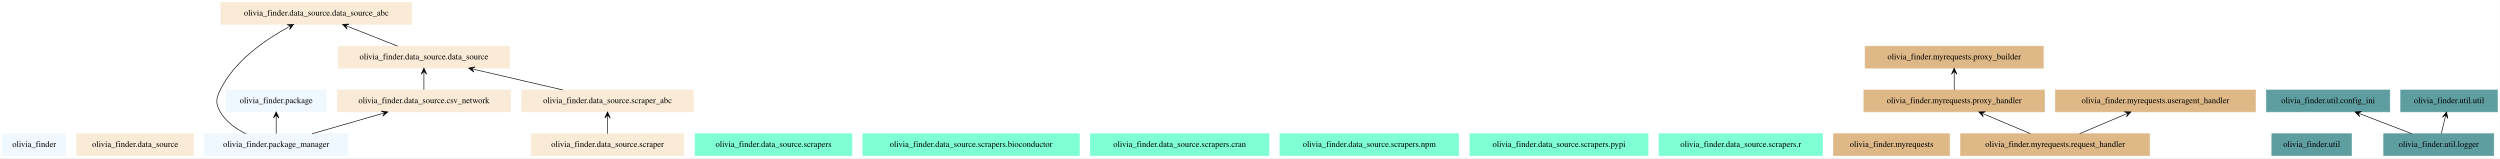
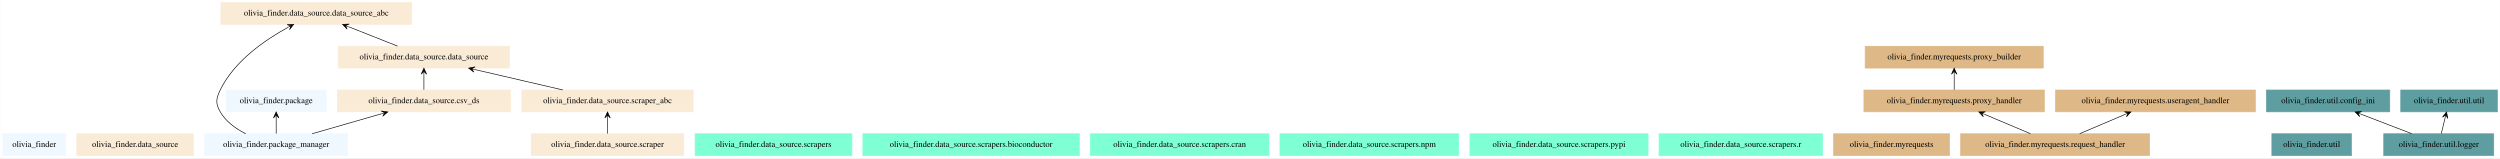
<svg xmlns="http://www.w3.org/2000/svg" width="4112pt" height="260pt" viewBox="0.00 0.00 4111.50 260.00">
  <g id="graph0" class="graph" transform="scale(1 1) rotate(0) translate(4 256)">
    <polygon fill="white" stroke="transparent" points="-4,4 -4,-256 4107.5,-256 4107.5,4 -4,4" />
    <g id="node1" class="node">
      <polygon fill="aliceblue" stroke="aliceblue" points="104,-36 0,-36 0,0 104,0 104,-36" />
      <text text-anchor="middle" x="52" y="-14.3" font-family="Times,serif" font-size="14.00">olivia_finder</text>
    </g>
    <g id="node2" class="node">
      <polygon fill="antiquewhite" stroke="antiquewhite" points="314,-36 122,-36 122,0 314,0 314,-36" />
      <text text-anchor="middle" x="218" y="-14.3" font-family="Times,serif" font-size="14.00">olivia_finder.data_source</text>
    </g>
    <g id="node3" class="node">
      <polygon fill="antiquewhite" stroke="antiquewhite" points="835.5,-108 550.5,-108 550.5,-72 835.5,-72 835.5,-108" />
-       <text text-anchor="middle" x="693" y="-86.3" font-family="Times,serif" font-size="14.00">olivia_finder.data_source.csv_network</text>
+       <text text-anchor="middle" x="693" y="-86.3" font-family="Times,serif" font-size="14.00">olivia_finder.data_source.csv_ds</text>
    </g>
    <g id="node4" class="node">
      <polygon fill="antiquewhite" stroke="antiquewhite" points="834,-180 552,-180 552,-144 834,-144 834,-180" />
      <text text-anchor="middle" x="693" y="-158.3" font-family="Times,serif" font-size="14.00">olivia_finder.data_source.data_source</text>
    </g>
    <g id="edge1" class="edge">
      <path fill="none" stroke="black" d="M693,-108.3C693,-116.02 693,-125.29 693,-133.89" />
      <polygon fill="black" stroke="black" points="693,-143.9 688.5,-133.9 693,-138.9 693,-133.9 693,-133.9 693,-133.9 693,-138.9 697.5,-133.9 693,-143.9 693,-143.9" />
    </g>
    <g id="node5" class="node">
      <polygon fill="antiquewhite" stroke="antiquewhite" points="673,-252 359,-252 359,-216 673,-216 673,-252" />
      <text text-anchor="middle" x="516" y="-230.3" font-family="Times,serif" font-size="14.00">olivia_finder.data_source.data_source_abc</text>
    </g>
    <g id="edge2" class="edge">
      <path fill="none" stroke="black" d="M649.7,-180.12C625.29,-189.78 594.6,-201.91 568.79,-212.12" />
      <polygon fill="black" stroke="black" points="559.16,-215.93 566.8,-208.07 563.81,-214.09 568.46,-212.25 568.46,-212.25 568.46,-212.25 563.81,-214.09 570.11,-216.44 559.16,-215.93 559.16,-215.93" />
    </g>
    <g id="node6" class="node">
      <polygon fill="antiquewhite" stroke="antiquewhite" points="1120.5,-36 869.5,-36 869.5,0 1120.5,0 1120.5,-36" />
      <text text-anchor="middle" x="995" y="-14.3" font-family="Times,serif" font-size="14.00">olivia_finder.data_source.scraper</text>
    </g>
    <g id="node7" class="node">
      <polygon fill="antiquewhite" stroke="antiquewhite" points="1136,-108 854,-108 854,-72 1136,-72 1136,-108" />
      <text text-anchor="middle" x="995" y="-86.3" font-family="Times,serif" font-size="14.00">olivia_finder.data_source.scraper_abc</text>
    </g>
    <g id="edge3" class="edge">
      <path fill="none" stroke="black" d="M995,-36.3C995,-44.02 995,-53.29 995,-61.89" />
      <polygon fill="black" stroke="black" points="995,-71.9 990.5,-61.9 995,-66.9 995,-61.9 995,-61.9 995,-61.9 995,-66.9 999.5,-61.9 995,-71.9 995,-71.9" />
    </g>
    <g id="edge4" class="edge">
      <path fill="none" stroke="black" d="M921.51,-108.03C877.67,-118.2 821.88,-131.13 776.4,-141.67" />
      <polygon fill="black" stroke="black" points="766.56,-143.95 775.28,-137.31 771.43,-142.82 776.3,-141.69 776.3,-141.69 776.3,-141.69 771.43,-142.82 777.32,-146.08 766.56,-143.95 766.56,-143.95" />
    </g>
    <g id="node8" class="node">
      <polygon fill="aquamarine" stroke="aquamarine" points="1397,-36 1139,-36 1139,0 1397,0 1397,-36" />
      <text text-anchor="middle" x="1268" y="-14.3" font-family="Times,serif" font-size="14.00">olivia_finder.data_source.scrapers</text>
    </g>
    <g id="node9" class="node">
      <polygon fill="aquamarine" stroke="aquamarine" points="1771,-36 1415,-36 1415,0 1771,0 1771,-36" />
      <text text-anchor="middle" x="1593" y="-14.3" font-family="Times,serif" font-size="14.00">olivia_finder.data_source.scrapers.bioconductor</text>
    </g>
    <g id="node10" class="node">
      <polygon fill="aquamarine" stroke="aquamarine" points="2083,-36 1789,-36 1789,0 2083,0 2083,-36" />
      <text text-anchor="middle" x="1936" y="-14.3" font-family="Times,serif" font-size="14.00">olivia_finder.data_source.scrapers.cran</text>
    </g>
    <g id="node11" class="node">
      <polygon fill="aquamarine" stroke="aquamarine" points="2395,-36 2101,-36 2101,0 2395,0 2395,-36" />
      <text text-anchor="middle" x="2248" y="-14.3" font-family="Times,serif" font-size="14.00">olivia_finder.data_source.scrapers.npm</text>
    </g>
    <g id="node12" class="node">
      <polygon fill="aquamarine" stroke="aquamarine" points="2706.5,-36 2413.5,-36 2413.5,0 2706.5,0 2706.5,-36" />
      <text text-anchor="middle" x="2560" y="-14.3" font-family="Times,serif" font-size="14.00">olivia_finder.data_source.scrapers.pypi</text>
    </g>
    <g id="node13" class="node">
      <polygon fill="aquamarine" stroke="aquamarine" points="2993.5,-36 2724.5,-36 2724.5,0 2993.5,0 2993.5,-36" />
      <text text-anchor="middle" x="2859" y="-14.3" font-family="Times,serif" font-size="14.00">olivia_finder.data_source.scrapers.r</text>
    </g>
    <g id="node14" class="node">
      <polygon fill="burlywood" stroke="burlywood" points="3202.5,-36 3011.5,-36 3011.5,0 3202.5,0 3202.5,-36" />
      <text text-anchor="middle" x="3107" y="-14.3" font-family="Times,serif" font-size="14.00">olivia_finder.myrequests</text>
    </g>
    <g id="node15" class="node">
      <polygon fill="burlywood" stroke="burlywood" points="3356.5,-180 3063.5,-180 3063.5,-144 3356.5,-144 3356.5,-180" />
      <text text-anchor="middle" x="3210" y="-158.3" font-family="Times,serif" font-size="14.00">olivia_finder.myrequests.proxy_builder</text>
    </g>
    <g id="node16" class="node">
      <polygon fill="burlywood" stroke="burlywood" points="3358.5,-108 3061.5,-108 3061.5,-72 3358.5,-72 3358.5,-108" />
      <text text-anchor="middle" x="3210" y="-86.3" font-family="Times,serif" font-size="14.00">olivia_finder.myrequests.proxy_handler</text>
    </g>
    <g id="edge5" class="edge">
      <path fill="none" stroke="black" d="M3210,-108.3C3210,-116.02 3210,-125.29 3210,-133.89" />
      <polygon fill="black" stroke="black" points="3210,-143.9 3205.5,-133.9 3210,-138.9 3210,-133.9 3210,-133.9 3210,-133.9 3210,-138.9 3214.5,-133.9 3210,-143.9 3210,-143.9" />
    </g>
    <g id="node17" class="node">
      <polygon fill="burlywood" stroke="burlywood" points="3531.5,-36 3220.5,-36 3220.5,0 3531.5,0 3531.5,-36" />
      <text text-anchor="middle" x="3376" y="-14.3" font-family="Times,serif" font-size="14.00">olivia_finder.myrequests.request_handler</text>
    </g>
    <g id="edge6" class="edge">
      <path fill="none" stroke="black" d="M3335.39,-36.12C3312.6,-45.74 3283.97,-57.81 3259.83,-67.99" />
      <polygon fill="black" stroke="black" points="3250.48,-71.93 3257.94,-63.9 3255.08,-69.99 3259.69,-68.05 3259.69,-68.05 3259.69,-68.05 3255.08,-69.99 3261.44,-72.19 3250.48,-71.93 3250.48,-71.93" />
    </g>
    <g id="node18" class="node">
      <polygon fill="burlywood" stroke="burlywood" points="3705.5,-108 3376.5,-108 3376.5,-72 3705.5,-72 3705.5,-108" />
      <text text-anchor="middle" x="3541" y="-86.3" font-family="Times,serif" font-size="14.00">olivia_finder.myrequests.useragent_handler</text>
    </g>
    <g id="edge7" class="edge">
      <path fill="none" stroke="black" d="M3416.36,-36.12C3439.02,-45.74 3467.47,-57.81 3491.47,-67.99" />
      <polygon fill="black" stroke="black" points="3500.77,-71.93 3489.8,-72.17 3496.16,-69.98 3491.56,-68.03 3491.56,-68.03 3491.56,-68.03 3496.16,-69.98 3493.32,-63.88 3500.77,-71.93 3500.77,-71.93" />
    </g>
    <g id="node19" class="node">
      <polygon fill="aliceblue" stroke="aliceblue" points="532.5,-108 367.5,-108 367.5,-72 532.5,-72 532.5,-108" />
      <text text-anchor="middle" x="450" y="-86.3" font-family="Times,serif" font-size="14.00">olivia_finder.package</text>
    </g>
    <g id="node20" class="node">
      <polygon fill="aliceblue" stroke="aliceblue" points="567.5,-36 332.5,-36 332.5,0 567.5,0 567.5,-36" />
      <text text-anchor="middle" x="450" y="-14.3" font-family="Times,serif" font-size="14.00">olivia_finder.package_manager</text>
    </g>
    <g id="edge8" class="edge">
      <path fill="none" stroke="black" d="M509.13,-36.03C543.68,-45.99 587.45,-58.59 623.62,-69.01" />
      <polygon fill="black" stroke="black" points="633.6,-71.89 622.75,-73.45 628.8,-70.51 623.99,-69.12 623.99,-69.12 623.99,-69.12 628.8,-70.51 625.24,-64.8 633.6,-71.89 633.6,-71.89" />
    </g>
    <g id="edge9" class="edge">
      <path fill="none" stroke="black" d="M399.91,-36.03C383.6,-44.23 367.32,-55.88 358,-72 349.99,-85.85 351.03,-93.6 358,-108 380.97,-155.45 431.66,-190.36 469.47,-211.04" />
      <polygon fill="black" stroke="black" points="478.78,-216 467.84,-215.27 474.37,-213.65 469.95,-211.3 469.95,-211.3 469.95,-211.3 474.37,-213.65 472.06,-207.33 478.78,-216 478.78,-216" />
    </g>
    <g id="edge10" class="edge">
      <path fill="none" stroke="black" d="M450,-36.3C450,-44.02 450,-53.29 450,-61.89" />
      <polygon fill="black" stroke="black" points="450,-71.9 445.5,-61.9 450,-66.9 450,-61.9 450,-61.9 450,-61.9 450,-66.9 454.5,-61.9 450,-71.9 450,-71.9" />
    </g>
    <g id="node21" class="node">
      <polygon fill="cadetblue" stroke="cadetblue" points="3863.5,-36 3732.5,-36 3732.5,0 3863.5,0 3863.5,-36" />
      <text text-anchor="middle" x="3798" y="-14.3" font-family="Times,serif" font-size="14.00">olivia_finder.util</text>
    </g>
    <g id="node22" class="node">
      <polygon fill="cadetblue" stroke="cadetblue" points="3926.5,-108 3723.5,-108 3723.5,-72 3926.5,-72 3926.5,-108" />
      <text text-anchor="middle" x="3825" y="-86.3" font-family="Times,serif" font-size="14.00">olivia_finder.util.config_ini</text>
    </g>
    <g id="node23" class="node">
      <polygon fill="cadetblue" stroke="cadetblue" points="4097.5,-36 3916.5,-36 3916.5,0 4097.5,0 4097.5,-36" />
      <text text-anchor="middle" x="4007" y="-14.3" font-family="Times,serif" font-size="14.00">olivia_finder.util.logger</text>
    </g>
    <g id="edge11" class="edge">
      <path fill="none" stroke="black" d="M3962.48,-36.12C3937.27,-45.82 3905.55,-58.02 3878.93,-68.26" />
      <polygon fill="black" stroke="black" points="3869.38,-71.93 3877.1,-64.14 3874.04,-70.14 3878.71,-68.34 3878.71,-68.34 3878.71,-68.34 3874.04,-70.14 3880.33,-72.54 3869.38,-71.93 3869.38,-71.93" />
    </g>
    <g id="node24" class="node">
      <polygon fill="cadetblue" stroke="cadetblue" points="4103.5,-108 3944.5,-108 3944.5,-72 4103.5,-72 4103.5,-108" />
      <text text-anchor="middle" x="4024" y="-86.3" font-family="Times,serif" font-size="14.00">olivia_finder.util.util</text>
    </g>
    <g id="edge12" class="edge">
      <path fill="none" stroke="black" d="M4011.2,-36.3C4013.1,-44.1 4015.38,-53.49 4017.48,-62.17" />
      <polygon fill="black" stroke="black" points="4019.85,-71.9 4013.11,-63.24 4018.67,-67.04 4017.49,-62.18 4017.49,-62.18 4017.49,-62.18 4018.67,-67.04 4021.86,-61.12 4019.85,-71.9 4019.85,-71.9" />
    </g>
  </g>
</svg>
